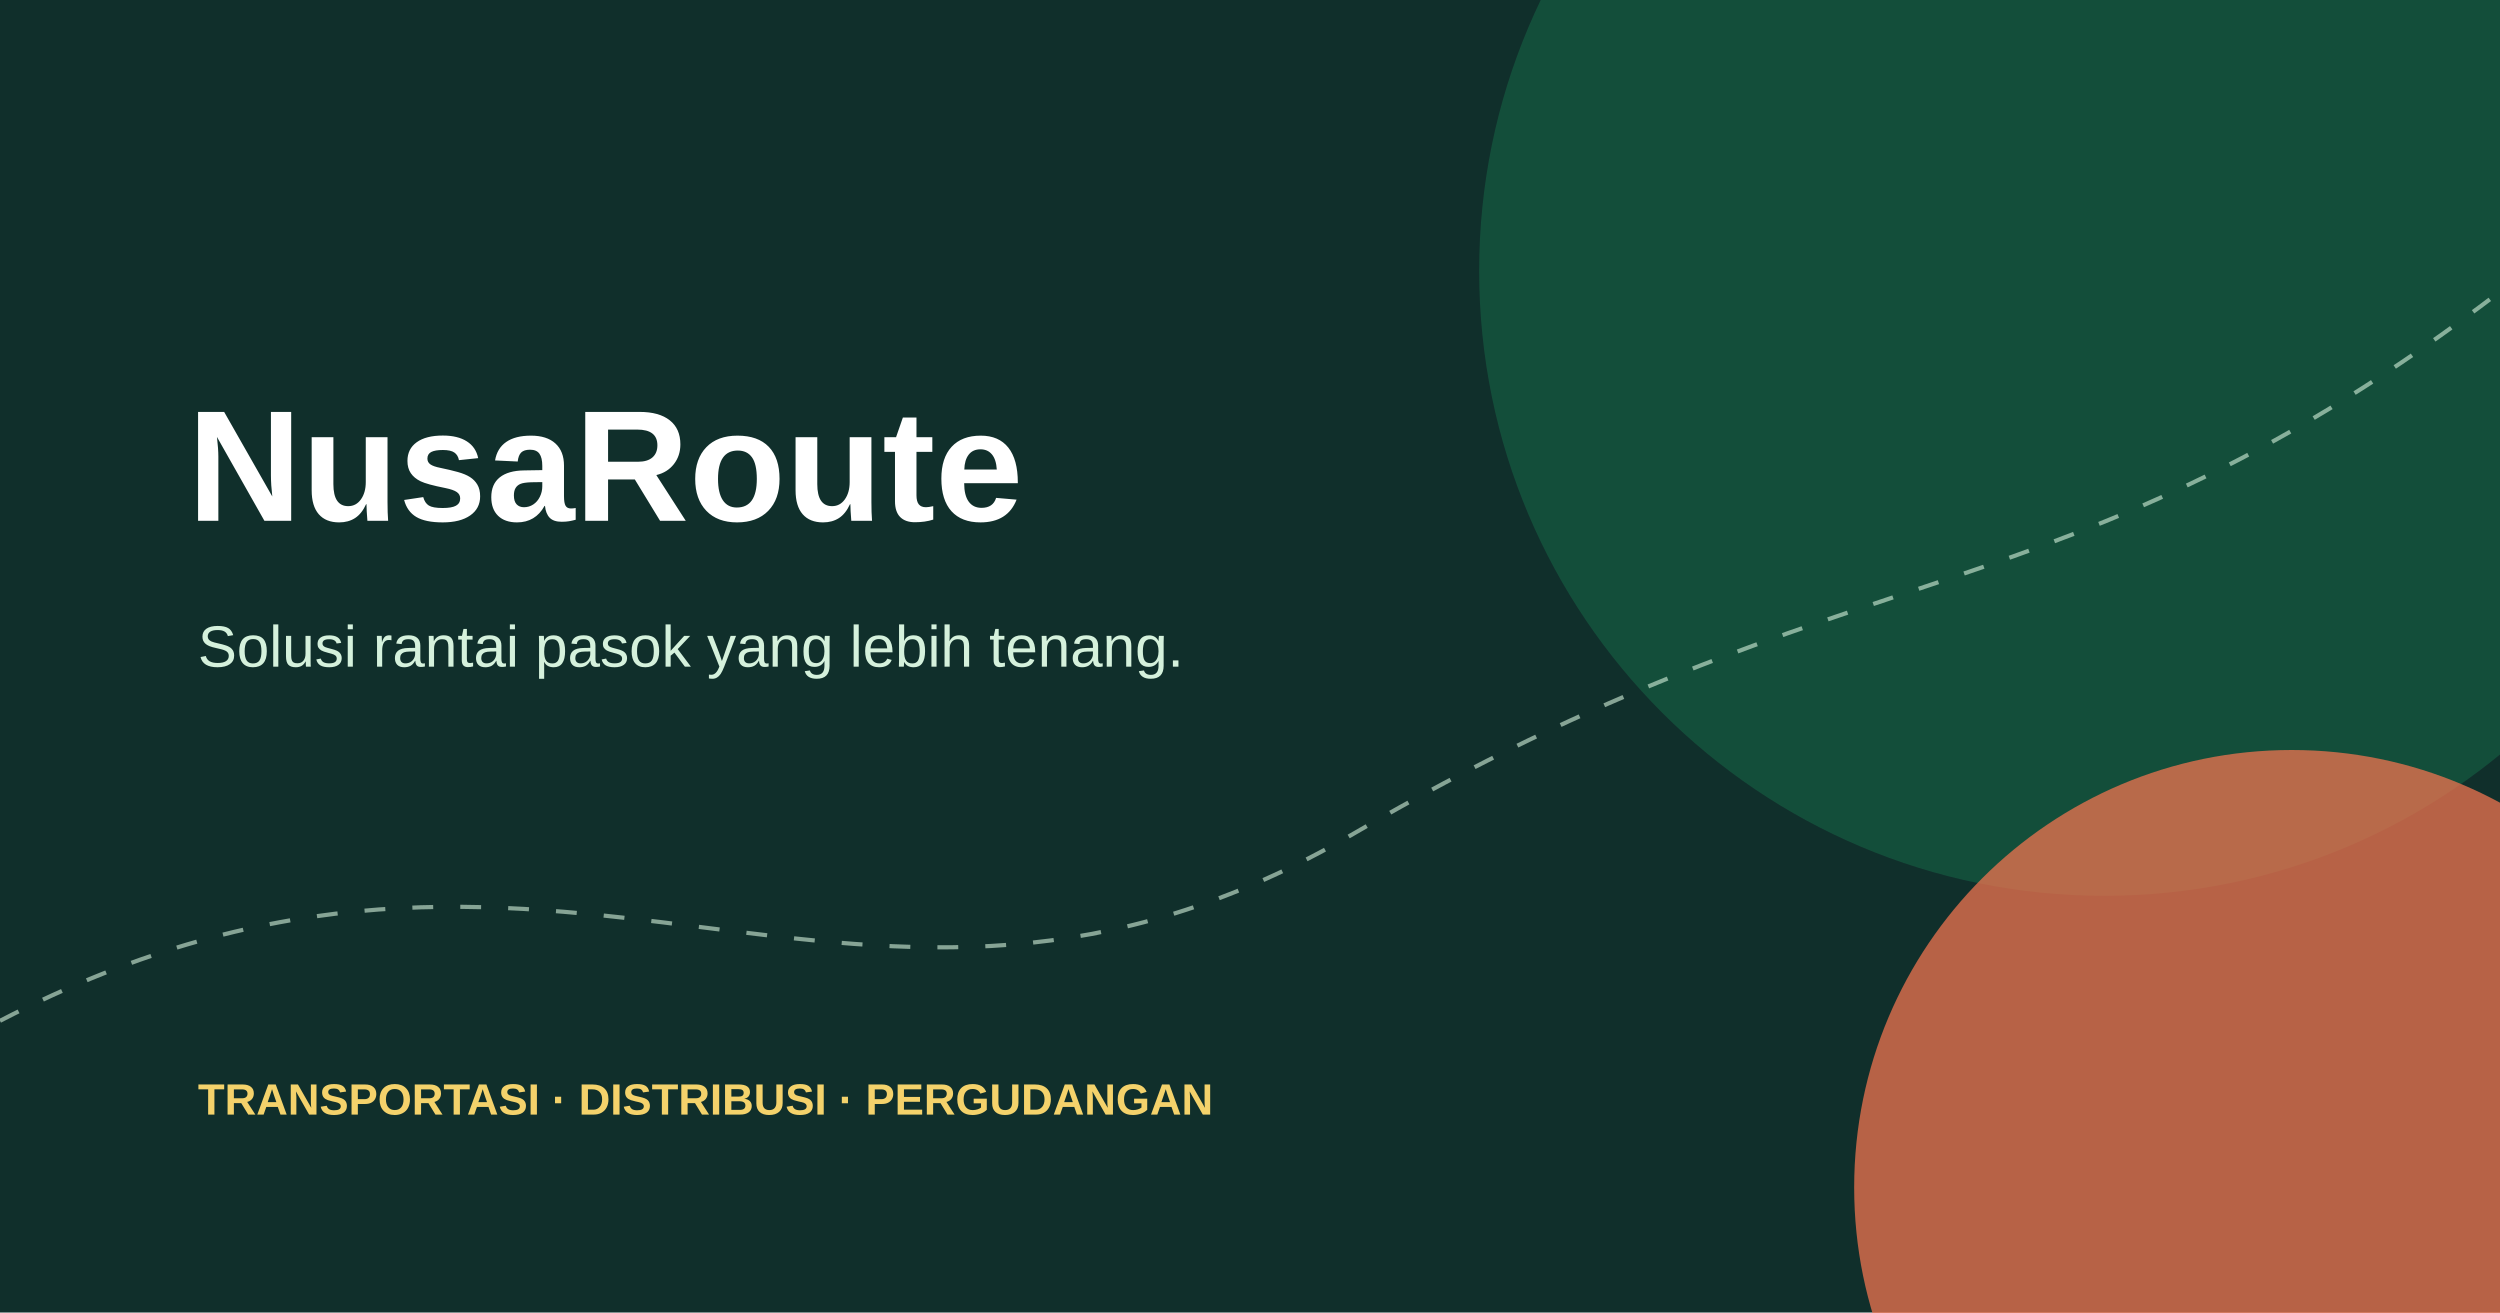
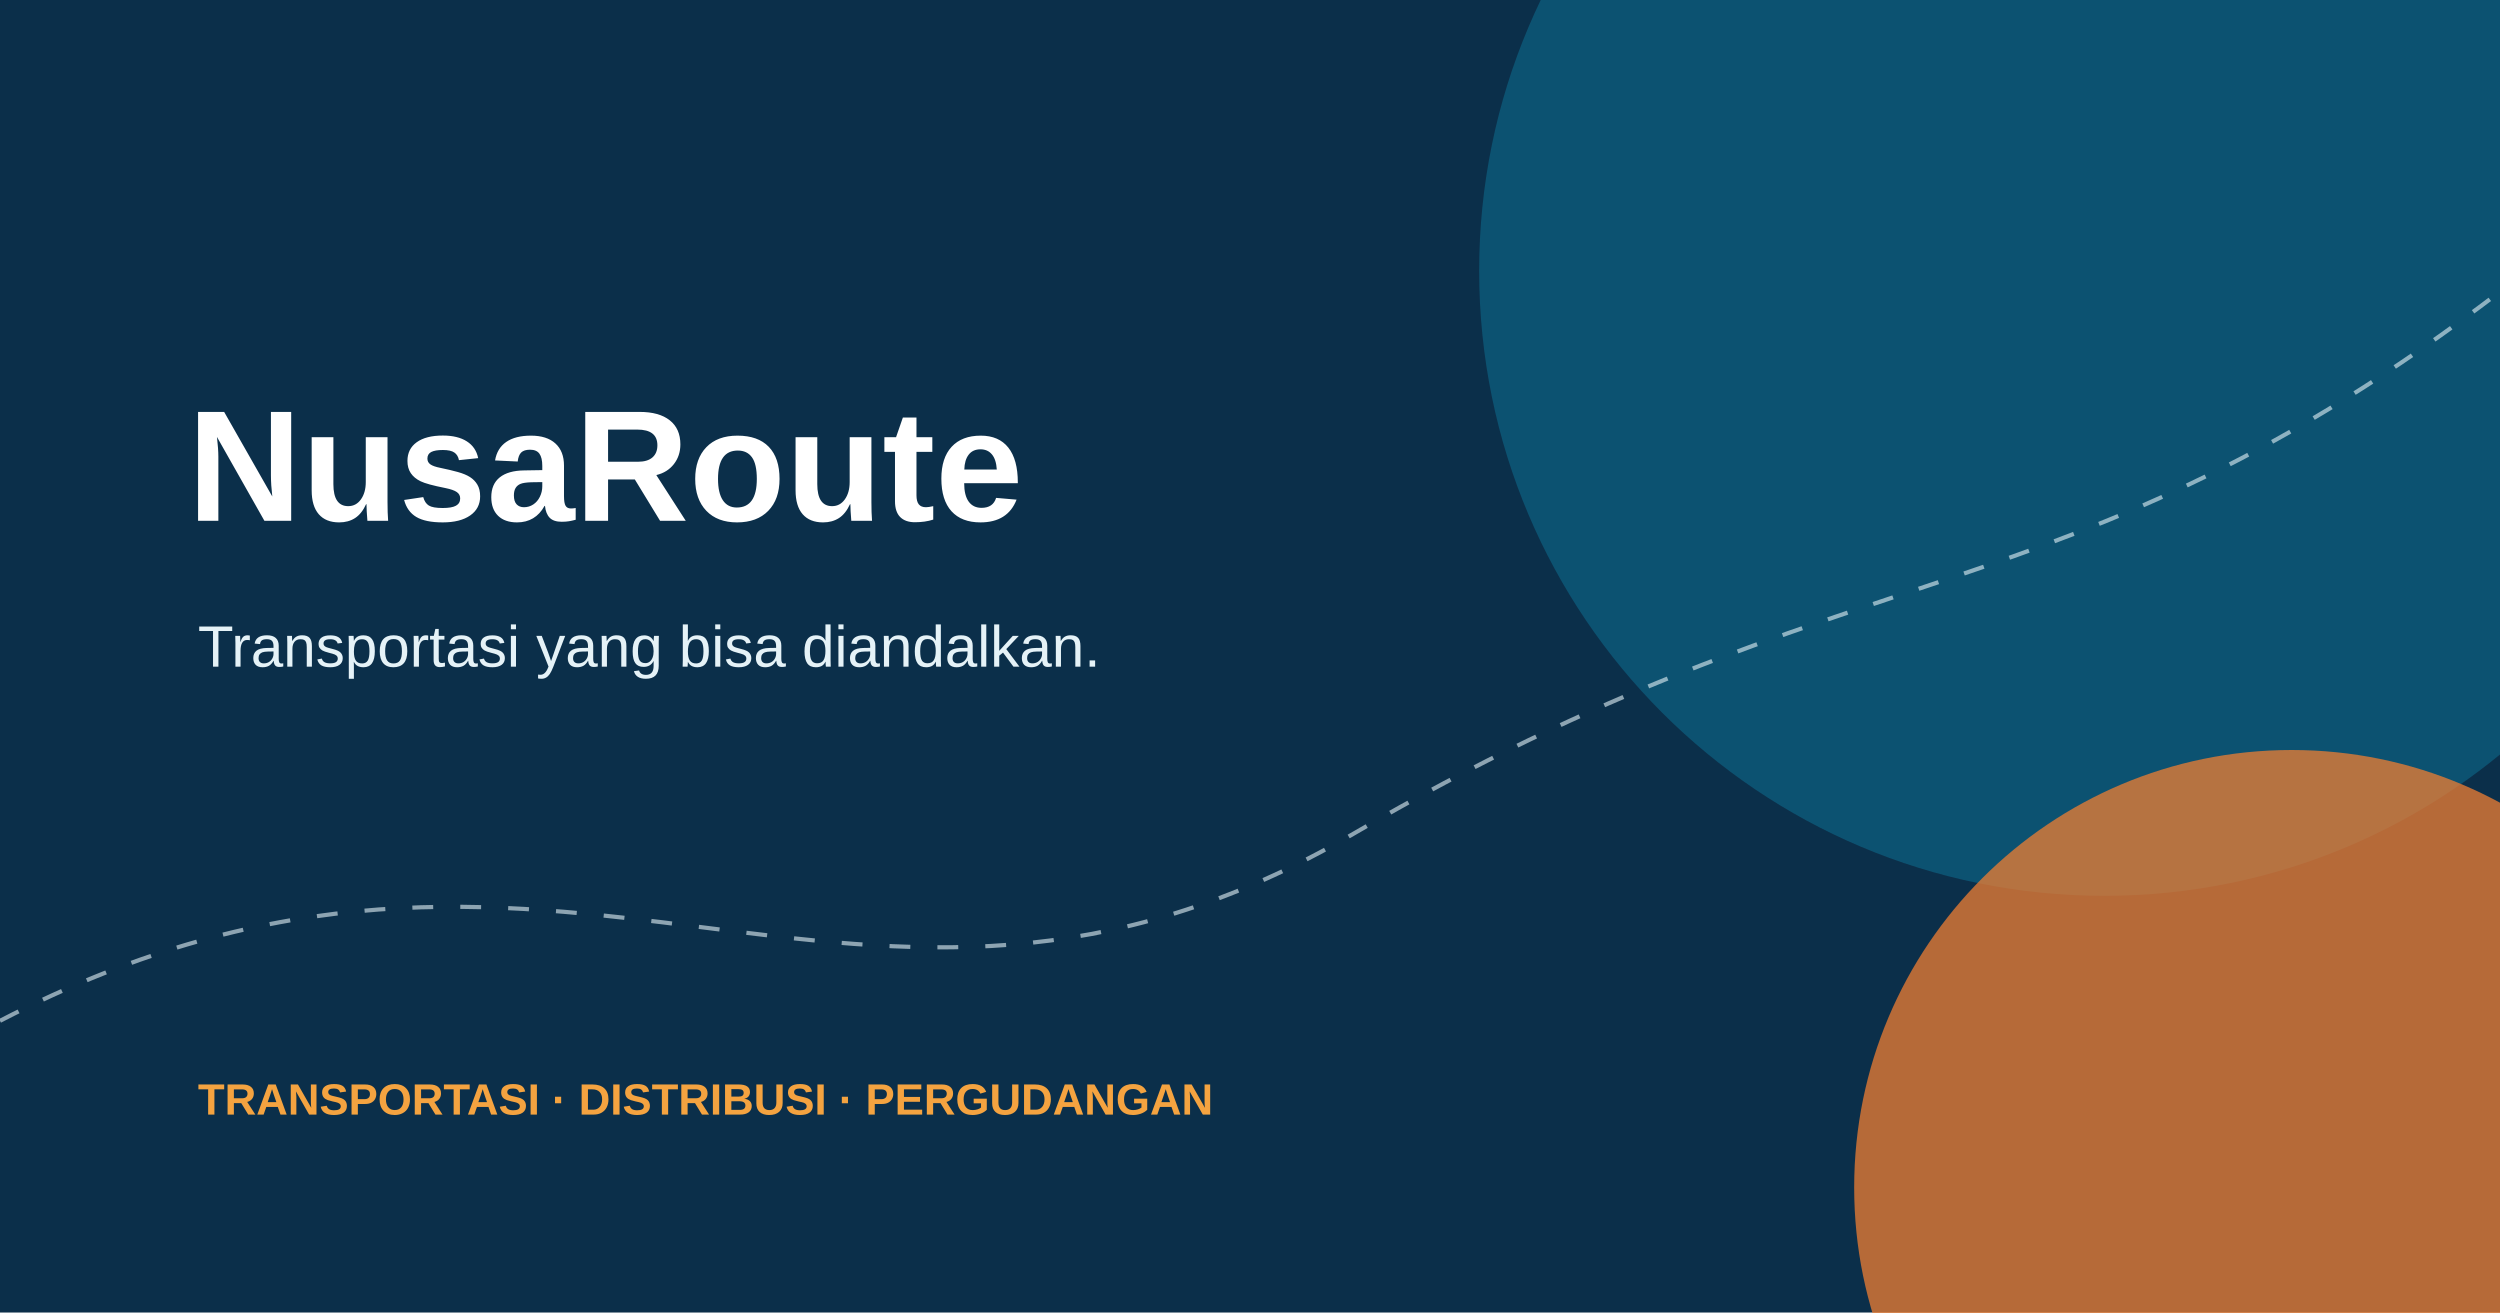
<svg xmlns="http://www.w3.org/2000/svg" viewBox="0 0 1200 630">
-   <rect width="1200" height="630" fill="#102f2b" />
-   <circle cx="1010" cy="130" r="300" fill="#166847" opacity=".55" />
-   <circle cx="1100" cy="570" r="210" fill="#ef734f" opacity=".75" />
-   <path d="M0 490C270 350 410 540 650 400s340-100 550-260" fill="none" stroke="#d5f1dc" stroke-width="2" stroke-dasharray="10 13" opacity=".6" />
+   <rect width="1200" height="630" fill="#0b2f4a" />
+   <circle cx="1010" cy="130" r="300" fill="#0d6f91" opacity=".55" />
+   <circle cx="1100" cy="570" r="210" fill="#ef7d32" opacity=".75" />
+   <path d="M0 490C270 350 410 540 650 400s340-100 550-260" fill="none" stroke="#e5f2f7" stroke-width="2" stroke-dasharray="10 13" opacity=".6" />
  <text x="90" y="250" fill="#fff" font-family="Arial, sans-serif" font-size="76" font-weight="700">NusaRoute</text>
-   <text x="95" y="320" fill="#d5f1dc" font-family="Arial, sans-serif" font-size="28">Solusi rantai pasok yang lebih tenang.</text>
-   <text x="95" y="535" fill="#f4d26b" font-family="Arial, sans-serif" font-size="21" font-weight="700">TRANSPORTASI · DISTRIBUSI · PERGUDANGAN</text>
+   <text x="95" y="320" fill="#e5f2f7" font-family="Arial, sans-serif" font-size="28">Transportasi yang bisa diandalkan.</text>
+   <text x="95" y="535" fill="#f4a340" font-family="Arial, sans-serif" font-size="21" font-weight="700">TRANSPORTASI · DISTRIBUSI · PERGUDANGAN</text>
</svg>
